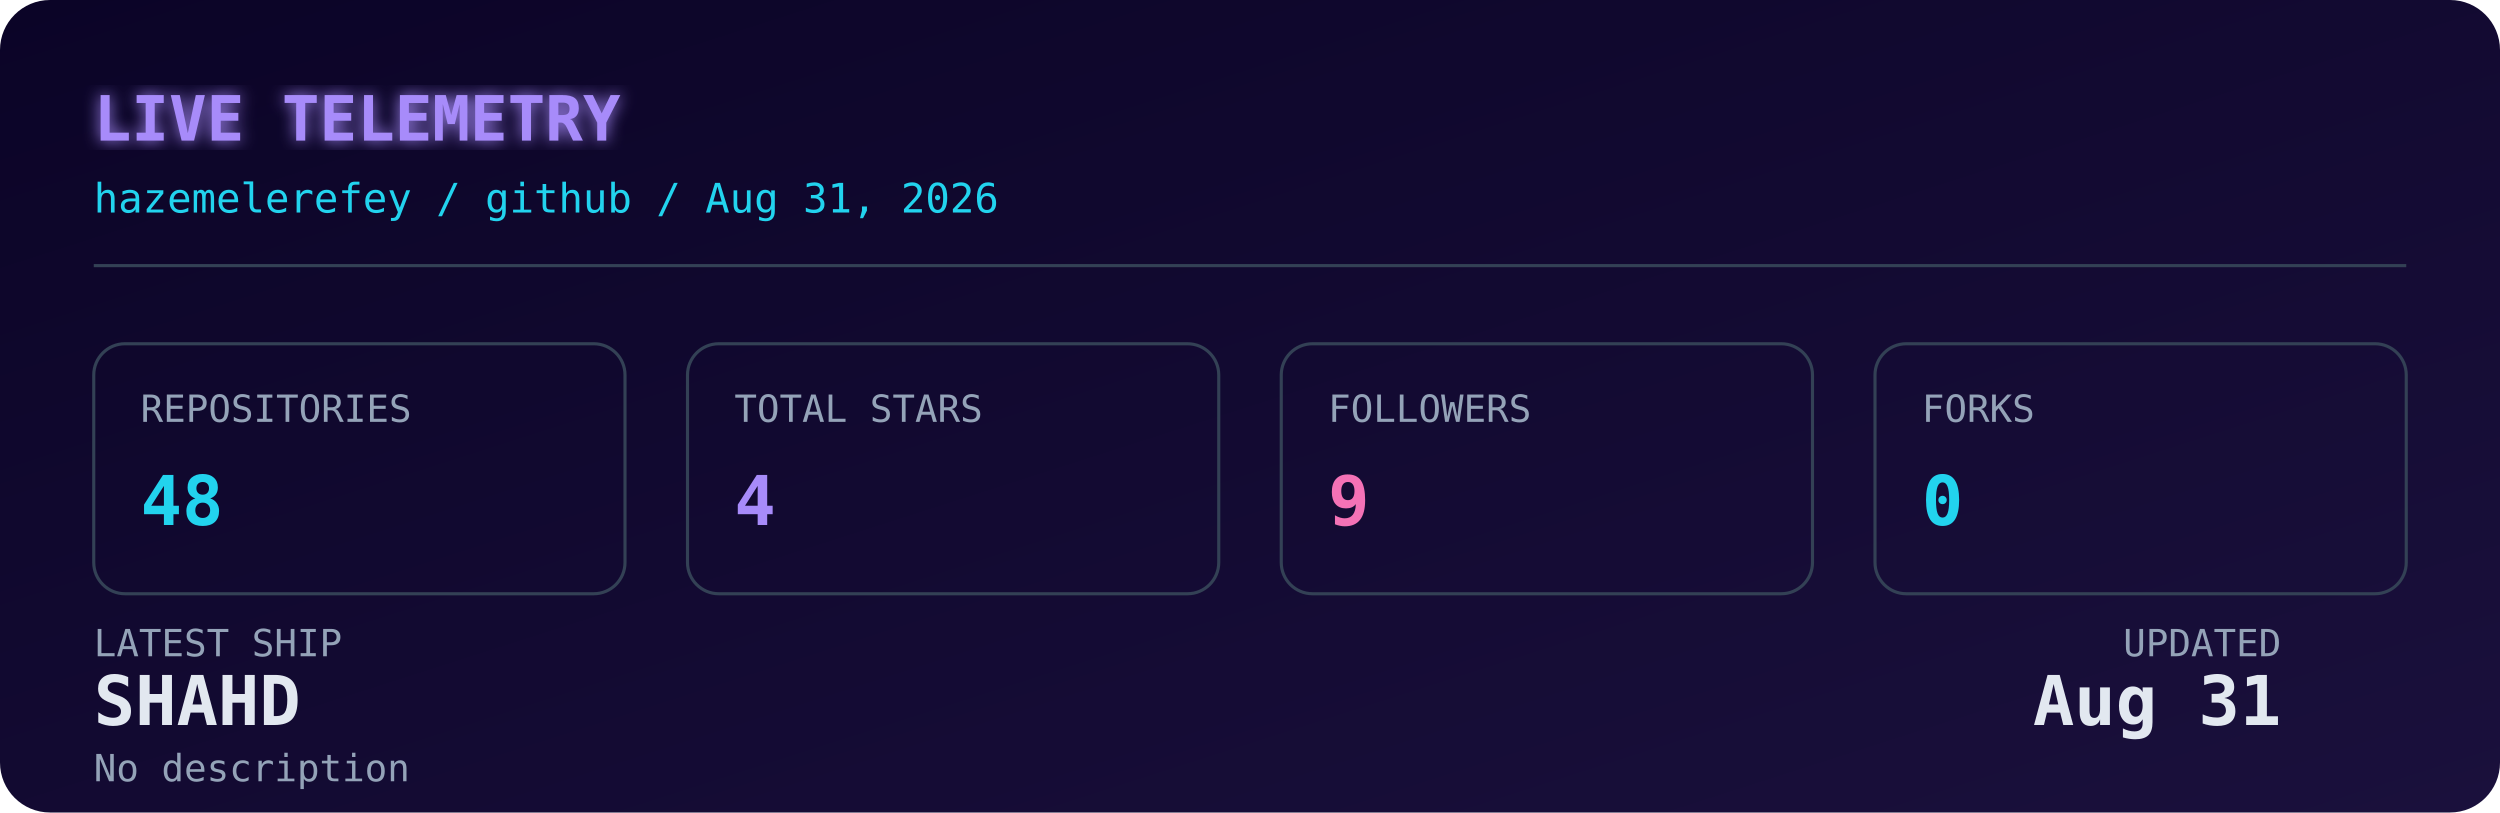
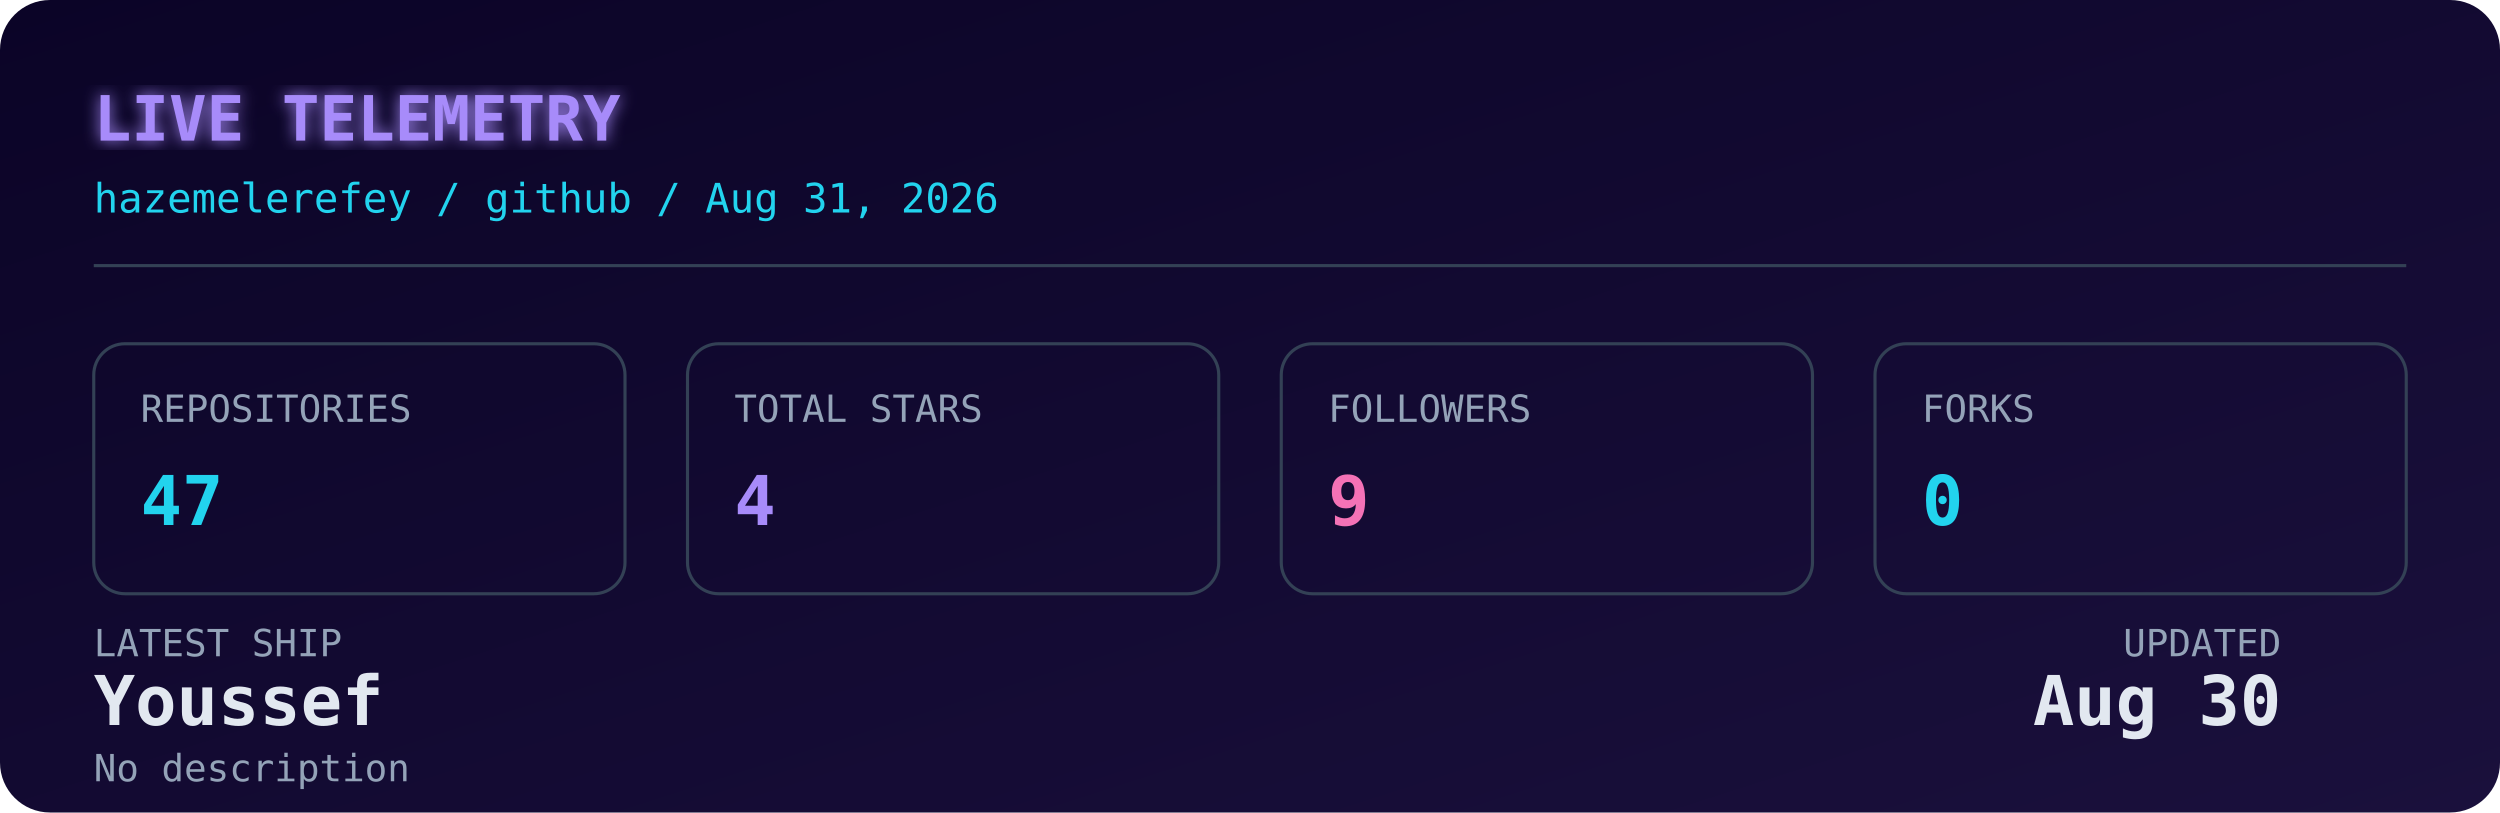
<svg xmlns="http://www.w3.org/2000/svg" width="800" height="260" viewBox="0 0 800 260" role="img" aria-label="Live GitHub dashboard for Hazem Elerefy">
  <defs>
    <linearGradient id="bg" x1="0" y1="0" x2="1" y2="1">
      <stop offset="0%" stop-color="#0b0427" />
      <stop offset="100%" stop-color="#1a103c" />
    </linearGradient>
    <filter id="glow" x="-20%" y="-20%" width="140%" height="140%">
      <feGaussianBlur stdDeviation="2.5" result="blur" />
      <feMerge>
        <feMergeNode in="blur" />
        <feMergeNode in="SourceGraphic" />
      </feMerge>
    </filter>
    <style>
      .mono { font-family: 'JetBrains Mono', 'SFMono-Regular', 'Fira Code', monospace; }
      .label { fill: #94a3b8; font-size: 12px; }
      .value { fill: #e2e8f0; font-size: 22px; font-weight: 700; }
      .accent { fill: #22d3ee; }
      .purple { fill: #a78bfa; }
      .pink { fill: #f472b6; }
      .title { fill: #a78bfa; font-size: 20px; font-weight: 700; }
      .subtitle { fill: #22d3ee; font-size: 13px; }
      .box { fill: none; stroke: #334155; stroke-width: 1; }
      @media (prefers-color-scheme: light) {
        .value { fill: #0f172a; }
        .label { fill: #475569; }
        .title { fill: #7c3aed; }
        .subtitle { fill: #0891b2; }
        .box { stroke: #cbd5e1; }
      }
    </style>
  </defs>
  <rect width="800" height="260" rx="16" fill="url(#bg)" />
  <text x="30" y="45" class="mono title" filter="url(#glow)">LIVE TELEMETRY</text>
  <text x="30" y="68" class="mono subtitle">hazemelerefey / github / Aug 31, 2026</text>
  <line x1="30" y1="85" x2="770" y2="85" stroke="#334155" stroke-width="1" />
  <g transform="translate(30, 110)">
    <rect width="170" height="80" rx="10" class="box" />
    <text x="15" y="25" class="mono label">REPOSITORIES</text>
-     <text x="15" y="58" class="mono value accent">48</text>
+     <text x="15" y="58" class="mono value accent">47</text>
  </g>
  <g transform="translate(220, 110)">
    <rect width="170" height="80" rx="10" class="box" />
    <text x="15" y="25" class="mono label">TOTAL STARS</text>
    <text x="15" y="58" class="mono value purple">4</text>
  </g>
  <g transform="translate(410, 110)">
    <rect width="170" height="80" rx="10" class="box" />
    <text x="15" y="25" class="mono label">FOLLOWERS</text>
    <text x="15" y="58" class="mono value pink">9</text>
  </g>
  <g transform="translate(600, 110)">
    <rect width="170" height="80" rx="10" class="box" />
    <text x="15" y="25" class="mono label">FORKS</text>
    <text x="15" y="58" class="mono value accent">0</text>
  </g>
  <g transform="translate(30, 210)">
    <text x="0" y="0" class="mono label">LATEST SHIP</text>
-     <text x="0" y="22" class="mono value" font-size="15" fill="#e2e8f0">SHAHD</text>
+     <text x="0" y="22" class="mono value" font-size="15" fill="#e2e8f0">Youssef</text>
    <text x="0" y="40" class="mono label" font-size="11">No description</text>
    <text x="700" y="0" class="mono label" text-anchor="end">UPDATED</text>
-     <text x="700" y="22" class="mono value" font-size="15" text-anchor="end" fill="#e2e8f0">Aug 31</text>
+     <text x="700" y="22" class="mono value" font-size="15" text-anchor="end" fill="#e2e8f0">Aug 30</text>
  </g>
</svg>
